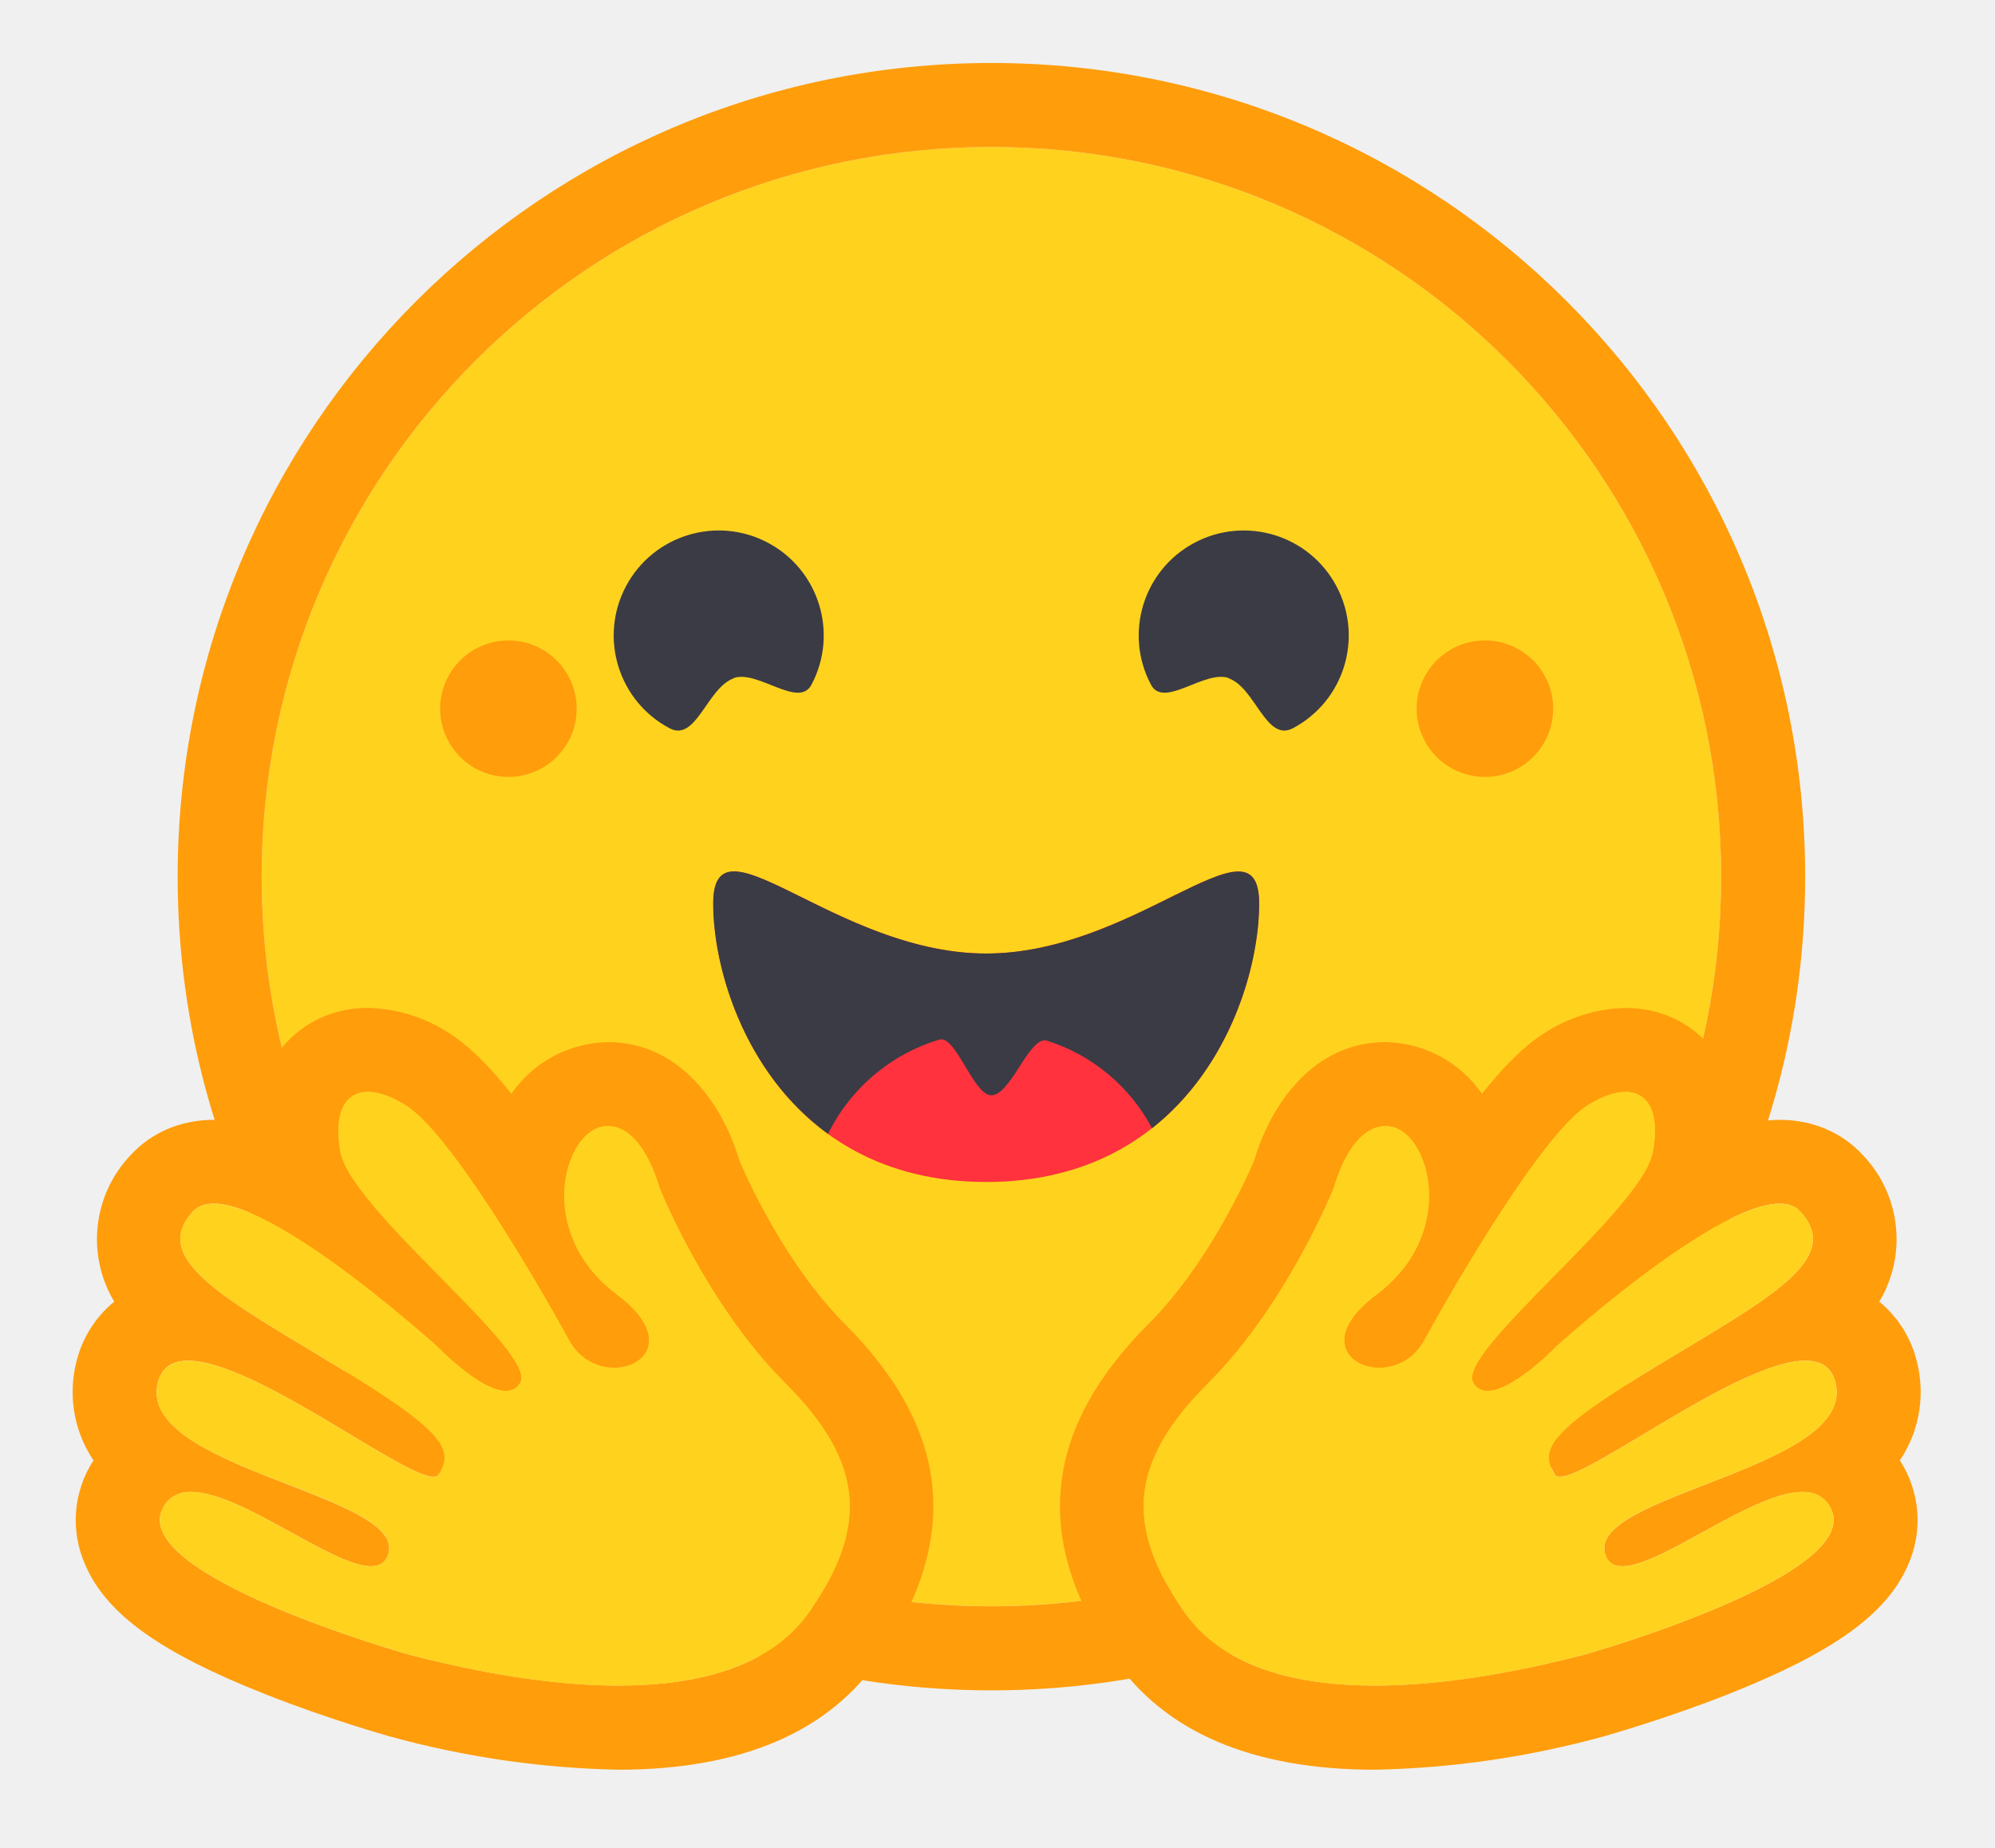
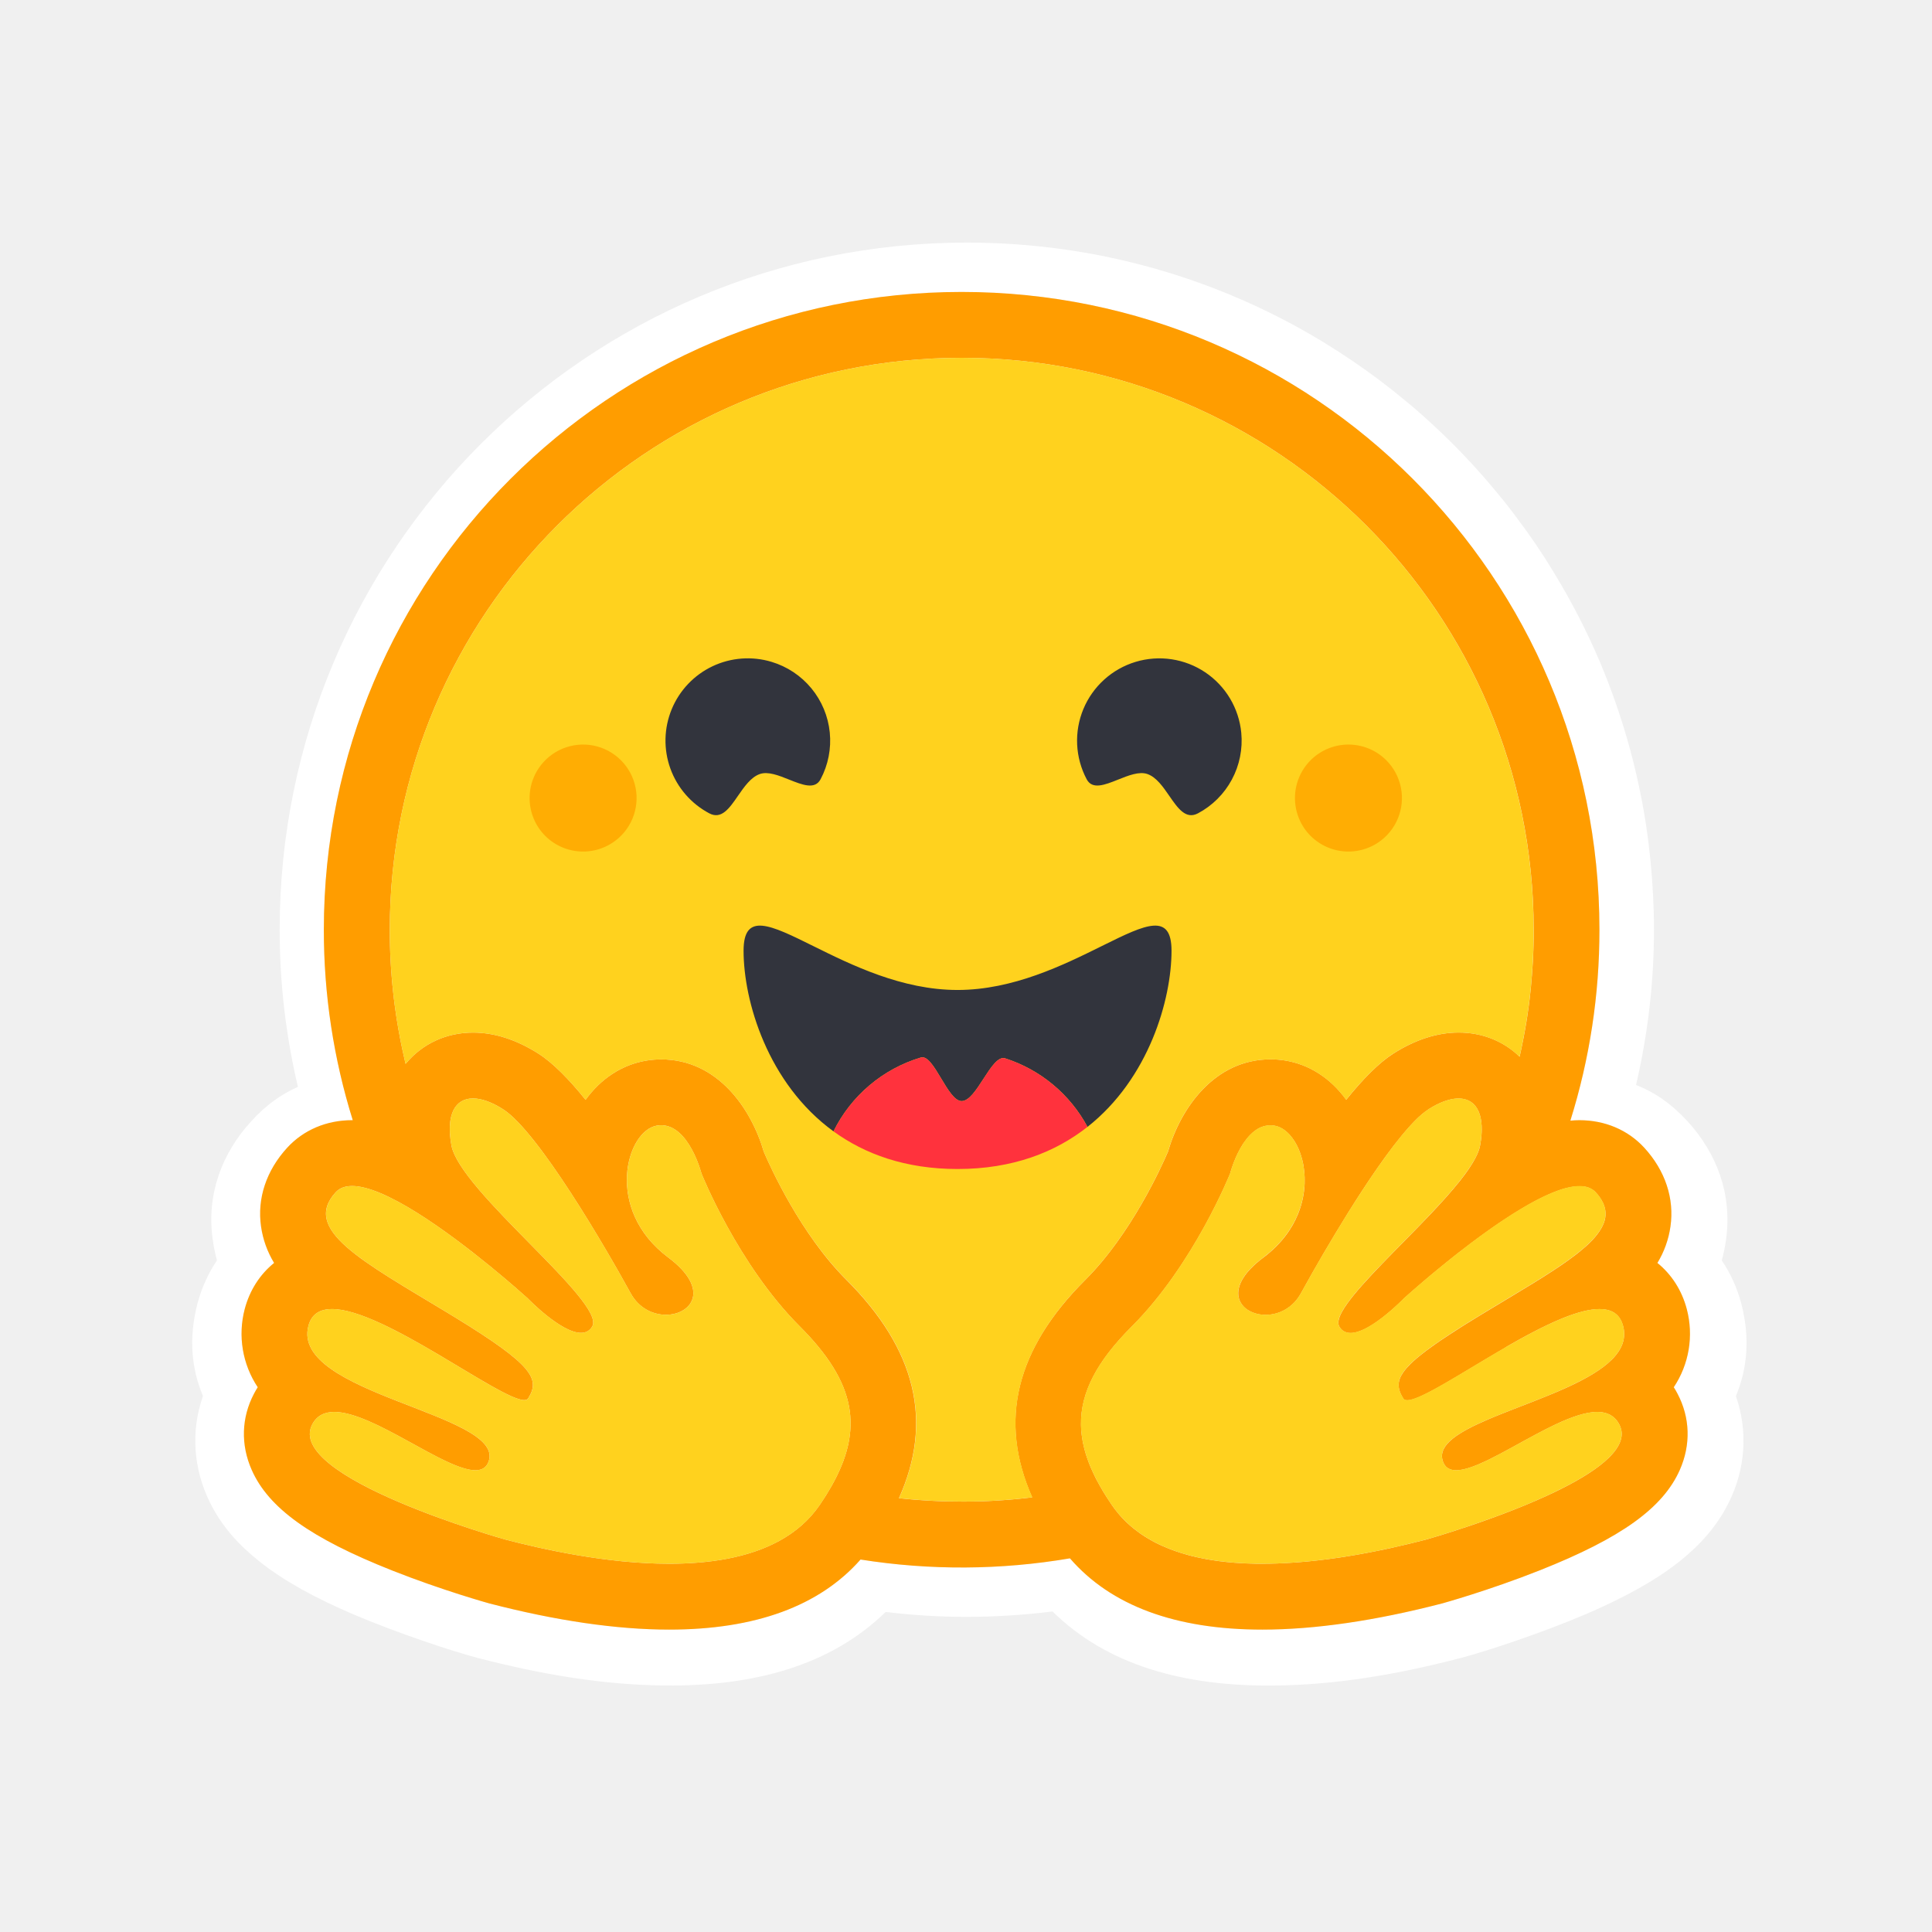
- <svg xmlns="http://www.w3.org/2000/svg" width="95" height="88" fill="none">
-   <path fill="#FFD21E" d="M47.21 76.5a34.75 34.75 0 1 0 0-69.5 34.75 34.75 0 0 0 0 69.5Z" />
-   <path fill="#FF9D0B" d="M81.96 41.75a34.75 34.75 0 1 0-69.5 0 34.75 34.75 0 0 0 69.5 0Zm-73.5 0a38.75 38.75 0 1 1 77.5 0 38.75 38.75 0 0 1-77.5 0Z" />
-   <path fill="#3A3B45" d="M58.5 32.3c1.28.44 1.78 3.06 3.07 2.38a5 5 0 1 0-6.76-2.07c.61 1.15 2.55-.72 3.7-.32ZM34.95 32.3c-1.28.44-1.79 3.06-3.07 2.38a5 5 0 1 1 6.76-2.07c-.61 1.15-2.56-.72-3.7-.32Z" />
-   <path fill="#FF323D" d="M46.96 56.29c9.83 0 13-8.76 13-13.26 0-2.34-1.57-1.6-4.09-.36-2.33 1.15-5.46 2.74-8.9 2.74-7.19 0-13-6.88-13-2.38s3.16 13.26 13 13.26Z" />
-   <path fill="#3A3B45" fill-rule="evenodd" d="M39.43 54a8.7 8.7 0 0 1 5.3-4.49c.4-.12.81.57 1.24 1.28.4.68.82 1.37 1.24 1.37.45 0 .9-.68 1.33-1.35.45-.7.89-1.38 1.32-1.25a8.61 8.61 0 0 1 5 4.17c3.73-2.94 5.1-7.74 5.1-10.7 0-2.34-1.57-1.6-4.09-.36l-.14.07c-2.31 1.15-5.39 2.67-8.77 2.67s-6.45-1.52-8.77-2.67c-2.6-1.29-4.23-2.1-4.23.29 0 3.05 1.46 8.06 5.47 10.97Z" clip-rule="evenodd" />
-   <path fill="#FF9D0B" d="M70.71 37a3.25 3.25 0 1 0 0-6.5 3.25 3.25 0 0 0 0 6.5ZM24.21 37a3.25 3.25 0 1 0 0-6.5 3.25 3.25 0 0 0 0 6.5ZM17.52 48c-1.62 0-3.06.66-4.07 1.87a5.97 5.97 0 0 0-1.33 3.76 7.1 7.1 0 0 0-1.94-.3c-1.55 0-2.95.59-3.94 1.66a5.8 5.8 0 0 0-.8 7 5.3 5.3 0 0 0-1.79 2.82c-.24.9-.48 2.8.8 4.74a5.22 5.22 0 0 0-.37 5.02c1.02 2.32 3.57 4.14 8.52 6.1 3.07 1.22 5.89 2 5.91 2.01a44.33 44.33 0 0 0 10.93 1.6c5.86 0 10.05-1.8 12.46-5.34 3.88-5.69 3.33-10.9-1.7-15.92-2.77-2.78-4.62-6.87-5-7.77-.78-2.66-2.84-5.62-6.25-5.62a5.7 5.7 0 0 0-4.6 2.46c-1-1.26-1.98-2.25-2.86-2.82A7.4 7.4 0 0 0 17.52 48Zm0 4c.51 0 1.14.22 1.82.65 2.14 1.36 6.25 8.43 7.76 11.18.5.92 1.37 1.31 2.14 1.31 1.55 0 2.75-1.53.15-3.48-3.92-2.93-2.55-7.72-.68-8.01.08-.02.17-.02.24-.02 1.7 0 2.45 2.93 2.45 2.93s2.2 5.52 5.98 9.3c3.77 3.77 3.97 6.8 1.22 10.83-1.88 2.75-5.47 3.58-9.16 3.58-3.81 0-7.73-.9-9.92-1.46-.11-.03-13.45-3.8-11.76-7 .28-.54.75-.76 1.34-.76 2.38 0 6.7 3.54 8.57 3.54.41 0 .7-.17.83-.6.79-2.85-12.06-4.05-10.98-8.17.2-.73.71-1.02 1.44-1.02 3.14 0 10.2 5.53 11.68 5.53.11 0 .2-.03.24-.1.74-1.2.33-2.04-4.9-5.2-5.21-3.16-8.88-5.06-6.8-7.33.24-.26.58-.38 1-.38 3.17 0 10.66 6.82 10.66 6.82s2.02 2.1 3.25 2.1c.28 0 .52-.1.68-.38.86-1.46-8.06-8.22-8.56-11.01-.34-1.9.24-2.85 1.31-2.85Z" />
-   <path fill="#FFD21E" d="M38.6 76.69c2.75-4.04 2.55-7.07-1.22-10.84-3.78-3.77-5.98-9.3-5.98-9.3s-.82-3.2-2.69-2.9c-1.87.3-3.24 5.08.68 8.01 3.91 2.93-.78 4.92-2.29 2.17-1.5-2.75-5.62-9.82-7.76-11.18-2.13-1.35-3.63-.6-3.13 2.2.5 2.79 9.43 9.55 8.56 11-.87 1.47-3.93-1.71-3.93-1.71s-9.57-8.71-11.66-6.44c-2.08 2.27 1.59 4.17 6.8 7.33 5.23 3.16 5.64 4 4.9 5.2-.75 1.2-12.28-8.53-13.36-4.4-1.08 4.11 11.77 5.3 10.98 8.15-.8 2.85-9.06-5.38-10.74-2.18-1.7 3.21 11.65 6.98 11.76 7.01 4.3 1.12 15.25 3.49 19.08-2.12Z" />
-   <path fill="#FF9D0B" d="M77.4 48c1.62 0 3.07.66 4.07 1.87a5.97 5.97 0 0 1 1.33 3.76 7.1 7.1 0 0 1 1.95-.3c1.55 0 2.95.59 3.94 1.66a5.8 5.8 0 0 1 .8 7 5.3 5.3 0 0 1 1.78 2.82c.24.9.48 2.8-.8 4.74a5.22 5.22 0 0 1 .37 5.02c-1.02 2.32-3.57 4.14-8.51 6.1-3.08 1.22-5.9 2-5.92 2.01a44.33 44.33 0 0 1-10.93 1.6c-5.86 0-10.05-1.8-12.46-5.34-3.88-5.69-3.33-10.9 1.7-15.92 2.78-2.78 4.63-6.87 5.01-7.77.78-2.66 2.83-5.62 6.24-5.62a5.7 5.7 0 0 1 4.6 2.46c1-1.26 1.98-2.25 2.87-2.82A7.4 7.4 0 0 1 77.4 48Zm0 4c-.51 0-1.13.22-1.82.65-2.13 1.36-6.25 8.43-7.76 11.18a2.43 2.43 0 0 1-2.14 1.31c-1.54 0-2.75-1.53-.14-3.48 3.91-2.93 2.54-7.72.67-8.01a1.54 1.54 0 0 0-.24-.02c-1.7 0-2.45 2.93-2.45 2.93s-2.2 5.52-5.97 9.3c-3.78 3.77-3.98 6.8-1.22 10.83 1.87 2.75 5.47 3.58 9.15 3.58 3.82 0 7.73-.9 9.93-1.46.1-.03 13.45-3.8 11.76-7-.29-.54-.75-.76-1.34-.76-2.38 0-6.71 3.54-8.57 3.54-.42 0-.71-.17-.83-.6-.8-2.85 12.05-4.05 10.97-8.17-.19-.73-.7-1.02-1.44-1.02-3.14 0-10.2 5.53-11.68 5.53-.1 0-.19-.03-.23-.1-.74-1.2-.34-2.04 4.88-5.2 5.23-3.16 8.9-5.06 6.8-7.33-.23-.26-.57-.38-.98-.38-3.18 0-10.67 6.82-10.67 6.82s-2.02 2.1-3.24 2.1a.74.74 0 0 1-.68-.38c-.87-1.46 8.05-8.22 8.55-11.01.34-1.9-.24-2.85-1.31-2.85Z" />
-   <path fill="#FFD21E" d="M56.33 76.69c-2.75-4.04-2.56-7.07 1.22-10.84 3.77-3.77 5.97-9.3 5.97-9.3s.82-3.2 2.7-2.9c1.86.3 3.23 5.08-.68 8.01-3.92 2.93.78 4.92 2.28 2.17 1.51-2.75 5.63-9.82 7.76-11.18 2.13-1.35 3.64-.6 3.13 2.2-.5 2.79-9.42 9.55-8.55 11 .86 1.47 3.92-1.71 3.92-1.71s9.58-8.71 11.66-6.44c2.08 2.27-1.58 4.17-6.8 7.33-5.23 3.16-5.63 4-4.9 5.2.75 1.2 12.28-8.53 13.36-4.4 1.08 4.11-11.76 5.3-10.97 8.15.8 2.85 9.05-5.38 10.74-2.18 1.69 3.21-11.65 6.98-11.76 7.01-4.31 1.12-15.26 3.49-19.08-2.12Z" />
+ <svg xmlns="http://www.w3.org/2000/svg" width="256" height="256" viewBox="0 0 256 256" fill="none">
+   <path d="M230.721 172.7C230.183 170.673 229.313 168.75 228.146 167.008C228.396 166.091 228.587 165.159 228.714 164.217C229.543 158.241 227.471 152.77 223.567 148.537C221.452 146.225 219.185 144.698 216.784 143.761C218.36 137.018 219.157 130.117 219.161 123.193C219.161 120.03 218.982 116.932 218.682 113.88C218.526 112.356 218.337 110.836 218.115 109.32C217.428 104.847 216.408 100.431 215.064 96.11C214.183 93.271 213.164 90.476 212.01 87.736C210.281 83.678 208.262 79.75 205.969 75.982C204.465 73.475 202.827 71.051 201.062 68.72C200.197 67.543 199.296 66.394 198.358 65.274C195.58 61.898 192.561 58.728 189.325 55.788C188.25 54.8 187.145 53.845 186.01 52.926C184.893 51.994 183.751 51.093 182.586 50.222C180.241 48.477 177.818 46.839 175.324 45.315C161.543 36.945 145.382 32.145 128.109 32.145C77.817 32.145 37.057 72.907 37.057 123.196C37.055 130.208 37.867 137.196 39.477 144.02C37.317 144.958 35.247 146.42 33.327 148.535C29.424 152.766 27.351 158.217 28.18 164.193C28.306 165.142 28.495 166.082 28.747 167.006C27.581 168.749 26.712 170.673 26.174 172.7C24.974 177.261 25.369 181.374 26.894 184.978C25.236 189.688 25.65 194.704 27.809 199.065C29.379 202.25 31.626 204.714 34.396 206.916C37.689 209.534 41.811 211.758 46.783 213.892C52.715 216.422 59.956 218.799 63.249 219.671C71.755 221.873 79.911 223.269 88.177 223.337C99.954 223.446 110.096 220.677 117.357 213.59C120.924 214.027 124.515 214.246 128.109 214.244C131.906 214.236 135.699 213.997 139.467 213.529C146.711 220.661 156.892 223.455 168.712 223.343C176.977 223.277 185.133 221.881 193.617 219.676C196.932 218.804 204.17 216.427 210.105 213.897C215.077 211.76 219.199 209.536 222.514 206.922C225.263 204.719 227.508 202.256 229.079 199.071C231.26 194.709 231.652 189.693 230.017 184.983C231.527 181.379 231.92 177.257 230.721 172.7ZM222.281 184.673C223.952 187.844 224.059 191.427 222.585 194.764C220.349 199.821 214.795 203.805 204.008 208.082C197.3 210.742 191.158 212.443 191.104 212.458C182.232 214.759 174.208 215.928 167.262 215.928C155.76 215.928 147.201 212.754 141.773 206.486C132.594 208.05 123.222 208.103 114.026 206.644C108.591 212.808 100.081 215.928 88.676 215.928C81.729 215.928 73.706 214.759 64.833 212.458C64.779 212.443 58.639 210.742 51.929 208.082C41.143 203.805 35.587 199.824 33.352 194.764C31.878 191.427 31.985 187.844 33.656 184.673C33.81 184.378 33.976 184.091 34.153 183.813C33.152 182.309 32.48 180.61 32.182 178.827C31.884 177.045 31.967 175.22 32.425 173.472C33.089 170.949 34.46 168.851 36.322 167.344C35.425 165.87 34.837 164.23 34.592 162.522C34.056 158.808 35.289 155.1 38.062 152.076C40.222 149.723 43.275 148.428 46.655 148.428H46.745C44.197 140.259 42.904 131.75 42.913 123.193C42.913 76.522 80.749 38.683 127.427 38.683C174.104 38.683 211.94 76.518 211.94 123.193C211.947 131.773 210.646 140.304 208.081 148.492C208.489 148.452 208.889 148.432 209.282 148.431C212.662 148.431 215.716 149.726 217.874 152.079C220.647 155.1 221.881 158.811 221.344 162.525C221.1 164.233 220.511 165.873 219.615 167.347C221.477 168.854 222.849 170.952 223.512 173.475C223.97 175.223 224.053 177.048 223.755 178.831C223.458 180.613 222.786 182.312 221.784 183.816C221.961 184.091 222.129 184.378 222.281 184.673Z" fill="white" />
+   <path d="M221.784 183.816C222.786 182.312 223.458 180.613 223.756 178.831C224.053 177.048 223.97 175.223 223.512 173.475C222.848 170.952 221.476 168.854 219.615 167.347C220.512 165.873 221.1 164.233 221.344 162.525C221.881 158.811 220.648 155.103 217.874 152.079C215.716 149.726 212.662 148.431 209.282 148.431C208.889 148.431 208.489 148.452 208.081 148.492C210.643 140.304 211.942 131.774 211.933 123.195C211.933 76.523 174.097 38.685 127.424 38.685C80.75 38.685 42.91 76.519 42.91 123.195C42.901 131.752 44.194 140.261 46.742 148.43H46.652C43.272 148.43 40.219 149.724 38.06 152.077C35.287 155.098 34.053 158.81 34.59 162.523C34.835 164.231 35.423 165.872 36.32 167.346C34.458 168.852 33.086 170.95 32.422 173.473C31.964 175.222 31.882 177.047 32.18 178.83C32.478 180.612 33.15 182.312 34.152 183.816C33.974 184.094 33.81 184.381 33.655 184.676C31.985 187.847 31.877 191.43 33.352 194.767C35.588 199.824 41.142 203.808 51.929 208.085C58.636 210.745 64.779 212.446 64.833 212.461C73.705 214.762 81.729 215.931 88.675 215.931C100.081 215.931 108.591 212.811 114.026 206.647C123.222 208.106 132.594 208.052 141.773 206.489C147.201 212.757 155.76 215.931 167.262 215.931C174.208 215.931 182.232 214.762 191.103 212.461C191.158 212.446 197.298 210.745 204.008 208.085C214.795 203.808 220.35 199.824 222.585 194.767C224.059 191.43 223.952 187.847 222.281 184.676C222.129 184.379 221.961 184.091 221.784 183.816ZM110.137 196.997C109.669 197.815 109.168 198.614 108.635 199.391C107.23 201.448 105.382 203.02 103.237 204.188C99.137 206.424 93.947 207.205 88.675 207.205C80.346 207.205 71.808 205.256 67.023 204.015C66.787 203.954 37.689 195.735 41.373 188.739C41.993 187.562 43.013 187.092 44.298 187.092C49.485 187.092 58.93 194.816 62.989 194.816C63.896 194.816 64.536 194.43 64.797 193.488C66.527 187.284 38.504 184.676 40.864 175.692C41.28 174.102 42.41 173.456 43.998 173.456C50.856 173.455 66.248 185.516 69.467 185.516C69.714 185.516 69.891 185.443 69.987 185.291C70.001 185.268 70.015 185.246 70.028 185.222C71.539 182.727 70.672 180.913 60.321 174.573L59.327 173.968C47.936 167.074 39.941 162.925 44.488 157.975C45.011 157.404 45.753 157.151 46.654 157.151C47.722 157.151 49.015 157.508 50.439 158.108C56.455 160.645 64.793 167.564 68.276 170.581C68.824 171.057 69.368 171.538 69.909 172.022C69.909 172.022 74.319 176.608 76.985 176.608C77.599 176.608 78.12 176.366 78.473 175.768C80.364 172.58 60.91 157.838 59.813 151.755C59.069 147.634 60.335 145.546 62.675 145.546C63.788 145.546 65.146 146.02 66.645 146.971C71.295 149.922 80.273 165.35 83.56 171.352C84.662 173.363 86.543 174.213 88.238 174.213C91.601 174.213 94.23 170.87 88.546 166.622C80.003 160.23 83.001 149.782 87.078 149.139C87.252 149.111 87.428 149.097 87.603 149.097C91.311 149.097 92.946 155.486 92.946 155.486C92.946 155.486 97.74 167.524 105.975 175.753C113.447 183.222 114.491 189.351 110.137 196.997ZM136.766 198.407L136.339 198.458L135.611 198.541C135.228 198.581 134.844 198.619 134.459 198.654L134.084 198.688L133.741 198.717L133.255 198.756L132.718 198.795L132.182 198.83L132.063 198.838C131.923 198.846 131.783 198.855 131.641 198.862L131.462 198.872C131.296 198.881 131.13 198.889 130.962 198.896L130.381 198.921L129.854 198.939L129.502 198.949H129.323C129.213 198.949 129.104 198.955 128.994 198.956H128.82C128.71 198.956 128.601 198.956 128.491 198.961L128.043 198.967H127.418C126.927 198.967 126.437 198.962 125.949 198.952L125.553 198.943C125.44 198.943 125.327 198.938 125.216 198.934L124.796 198.922L124.275 198.902L123.805 198.881L123.684 198.876L123.237 198.853C123.112 198.846 122.989 198.84 122.865 198.831L122.576 198.814C122.213 198.791 121.85 198.766 121.487 198.738L121.107 198.707C120.947 198.695 120.787 198.68 120.628 198.666C120.441 198.65 120.254 198.632 120.067 198.614C119.754 198.585 119.441 198.553 119.128 198.519H119.113C123.683 188.324 121.372 178.802 112.137 169.575C106.08 163.526 102.051 154.594 101.215 152.633C99.523 146.828 95.045 140.375 87.608 140.375C86.979 140.375 86.351 140.425 85.73 140.523C82.472 141.036 79.624 142.911 77.592 145.733C75.396 143.002 73.262 140.831 71.332 139.605C68.422 137.76 65.518 136.824 62.689 136.824C59.158 136.824 56.002 138.274 53.802 140.904L53.746 140.971C53.704 140.798 53.664 140.625 53.623 140.451L53.618 140.428C53.199 138.638 52.848 136.833 52.564 135.016C52.564 135.004 52.564 134.992 52.558 134.98C52.536 134.843 52.516 134.705 52.495 134.568C52.433 134.162 52.376 133.755 52.322 133.348C52.298 133.163 52.272 132.978 52.249 132.793L52.181 132.238C52.159 132.053 52.141 131.885 52.121 131.709L52.115 131.665C52.035 130.945 51.965 130.225 51.905 129.503L51.883 129.226L51.848 128.754C51.838 128.625 51.828 128.495 51.821 128.365C51.821 128.334 51.816 128.304 51.815 128.275C51.789 127.913 51.768 127.55 51.75 127.187C51.74 126.998 51.73 126.81 51.722 126.62L51.702 126.124L51.697 125.974L51.681 125.517L51.671 125.128C51.671 124.973 51.663 124.818 51.661 124.663C51.658 124.508 51.654 124.338 51.653 124.174C51.651 124.01 51.653 123.848 51.648 123.685C51.644 123.521 51.648 123.358 51.648 123.195C51.648 81.342 85.579 47.411 127.436 47.411C169.292 47.411 203.222 81.341 203.222 123.195V124.174C203.222 124.337 203.217 124.501 203.214 124.663C203.214 124.798 203.208 124.931 203.204 125.068C203.204 125.188 203.199 125.309 203.195 125.425C203.195 125.578 203.186 125.731 203.181 125.884V125.896L203.16 126.427C203.153 126.582 203.147 126.738 203.139 126.893L203.134 127.003L203.107 127.499C203.048 128.562 202.967 129.623 202.866 130.683V130.696C202.849 130.87 202.832 131.044 202.813 131.218L202.768 131.629L202.679 132.433L202.628 132.84L202.565 133.319C202.542 133.493 202.519 133.668 202.493 133.841C202.467 134.036 202.438 134.23 202.409 134.424L202.34 134.883L202.258 135.403C202.23 135.576 202.2 135.748 202.168 135.92C202.135 136.093 202.109 136.265 202.079 136.437C202.019 136.781 201.956 137.125 201.89 137.468C201.789 137.981 201.686 138.493 201.58 139.005L201.47 139.512C201.434 139.681 201.395 139.851 201.357 140.02C199.224 137.947 196.399 136.818 193.284 136.818C190.457 136.818 187.55 137.753 184.641 139.598C182.711 140.824 180.578 142.996 178.381 145.726C176.346 142.904 173.498 141.029 170.242 140.516C169.621 140.418 168.993 140.368 168.364 140.368C160.925 140.368 156.45 146.821 154.757 152.626C153.917 154.587 149.887 163.519 143.825 169.577C134.596 178.775 132.268 188.254 136.766 198.407ZM215.007 177.998L214.977 178.087C214.901 178.288 214.813 178.484 214.714 178.674C214.639 178.814 214.558 178.95 214.47 179.082C214.303 179.331 214.12 179.569 213.921 179.793C213.875 179.845 213.831 179.897 213.779 179.948C213.707 180.025 213.634 180.101 213.559 180.175C212.213 181.509 210.161 182.679 207.841 183.752C207.578 183.871 207.311 183.99 207.042 184.11L206.774 184.229C206.595 184.308 206.416 184.386 206.228 184.463C206.049 184.541 205.863 184.619 205.677 184.695L205.119 184.925C203.814 185.462 202.477 185.974 201.173 186.479L200.615 186.696L200.064 186.912C199.697 187.055 199.335 187.198 198.979 187.341L198.448 187.555L197.926 187.768L197.67 187.876C197.499 187.947 197.332 188.018 197.165 188.089C193.328 189.736 190.567 191.411 191.147 193.489C191.163 193.548 191.181 193.604 191.201 193.659C191.253 193.813 191.324 193.958 191.413 194.095C191.465 194.176 191.525 194.253 191.592 194.323C192.274 195.032 193.515 194.92 195.08 194.357C195.3 194.276 195.519 194.192 195.736 194.104L195.872 194.048C196.23 193.896 196.609 193.726 196.996 193.542C197.093 193.496 197.191 193.452 197.289 193.401C199.203 192.465 201.372 191.205 203.524 190.058C204.385 189.593 205.258 189.152 206.142 188.733C208.18 187.774 210.096 187.094 211.636 187.094C212.359 187.094 212.997 187.242 213.529 187.582L213.618 187.641C213.952 187.876 214.232 188.178 214.441 188.528C214.482 188.595 214.522 188.666 214.561 188.739C215.322 190.184 214.685 191.68 213.194 193.147C211.763 194.556 209.537 195.937 207.007 197.215C206.819 197.31 206.631 197.405 206.44 197.498C198.91 201.196 189.049 203.981 188.912 204.016C186.284 204.697 182.526 205.591 178.292 206.26L177.666 206.358L177.563 206.373C177.089 206.445 176.614 206.512 176.138 206.574C175.655 206.639 175.167 206.698 174.676 206.753L174.586 206.763C172.806 206.968 171.019 207.104 169.228 207.169H169.202C168.554 207.192 167.907 207.204 167.259 207.204H166.512C165.524 207.191 164.538 207.146 163.553 207.07C163.53 207.07 163.505 207.07 163.482 207.064C163.129 207.037 162.777 207.004 162.425 206.965C162.06 206.926 161.696 206.882 161.333 206.833C161.094 206.801 160.856 206.765 160.618 206.726C160.376 206.687 160.134 206.647 159.893 206.605L159.564 206.543L159.539 206.538C159.192 206.472 158.847 206.399 158.503 206.319C158.303 206.274 158.104 206.23 157.907 206.176L157.788 206.146C157.69 206.122 157.595 206.096 157.498 206.07L157.445 206.056L157.137 205.966C157.025 205.935 156.913 205.901 156.801 205.868L156.762 205.857L156.471 205.768C156.361 205.734 156.251 205.698 156.142 205.662L155.874 205.573L155.677 205.504C155.487 205.437 155.298 205.368 155.111 205.296L154.933 205.226L154.786 205.168C154.502 205.054 154.22 204.935 153.941 204.81L153.756 204.72L153.725 204.706C153.659 204.675 153.594 204.644 153.528 204.617C153.399 204.555 153.271 204.491 153.144 204.426L153.105 204.407L152.921 204.31C152.594 204.139 152.274 203.957 151.96 203.764L151.788 203.658C151.702 203.605 151.616 203.55 151.532 203.494L151.308 203.346L151.067 203.18L150.923 203.077C150.771 202.969 150.622 202.857 150.476 202.742L150.243 202.563C150.15 202.488 150.058 202.412 149.967 202.335C149.89 202.272 149.815 202.206 149.74 202.14L149.734 202.135C149.653 202.064 149.574 201.993 149.495 201.92C149.417 201.849 149.339 201.777 149.263 201.704L149.254 201.695C149.174 201.619 149.096 201.542 149.019 201.463C148.942 201.385 148.863 201.307 148.788 201.227C148.713 201.148 148.636 201.067 148.562 200.984C148.488 200.902 148.42 200.827 148.35 200.746L148.327 200.719C148.259 200.641 148.192 200.562 148.126 200.481C147.983 200.31 147.844 200.135 147.71 199.956C147.575 199.776 147.443 199.592 147.314 199.405L147.191 199.221C147.027 198.981 146.867 198.739 146.712 198.493C146.596 198.316 146.483 198.138 146.373 197.957C146.302 197.844 146.234 197.73 146.166 197.618L146.138 197.572C146.073 197.462 146.009 197.354 145.947 197.245C145.911 197.186 145.877 197.127 145.845 197.066C145.812 197.004 145.774 196.941 145.739 196.878L145.682 196.779L145.647 196.715C145.58 196.595 145.514 196.474 145.45 196.352C145.42 196.298 145.391 196.244 145.36 196.192L145.271 196.019L145.181 195.848C144.956 195.398 144.743 194.942 144.543 194.48L144.472 194.311C144.426 194.198 144.383 194.086 144.337 193.975C144.315 193.921 144.293 193.868 144.274 193.814C144.167 193.537 144.067 193.257 143.975 192.975C143.942 192.874 143.91 192.775 143.88 192.675C143.808 192.448 143.743 192.219 143.685 191.988C143.614 191.719 143.551 191.448 143.498 191.175C143.487 191.12 143.476 191.065 143.467 191.012C143.415 190.745 143.373 190.476 143.34 190.206C143.332 190.153 143.326 190.1 143.32 190.047L143.303 189.885C143.281 189.673 143.264 189.46 143.254 189.247C143.254 189.193 143.249 189.139 143.247 189.087C143.242 188.981 143.24 188.875 143.239 188.769C143.183 184.496 145.345 180.388 149.968 175.767C158.203 167.54 162.997 155.501 162.997 155.501C162.997 155.501 163.126 154.996 163.394 154.269C163.431 154.168 163.47 154.064 163.514 153.955C163.67 153.548 163.846 153.148 164.041 152.758L164.08 152.683C164.246 152.351 164.428 152.027 164.624 151.712C164.67 151.639 164.714 151.567 164.765 151.494C164.912 151.277 165.067 151.065 165.23 150.86C165.319 150.749 165.416 150.639 165.513 150.532C165.552 150.49 165.59 150.448 165.631 150.408C166.108 149.915 166.653 149.513 167.27 149.299L167.348 149.273C167.4 149.256 167.452 149.24 167.505 149.225C167.566 149.209 167.627 149.195 167.69 149.182L167.719 149.176C167.849 149.15 167.981 149.133 168.114 149.124H168.125C168.194 149.124 168.264 149.117 168.335 149.117C168.424 149.117 168.507 149.117 168.594 149.126C168.684 149.134 168.773 149.144 168.863 149.158C169.605 149.276 170.311 149.718 170.919 150.4C171.15 150.66 171.358 150.94 171.54 151.236C171.66 151.428 171.773 151.631 171.88 151.845C171.923 151.934 171.964 152.016 172.004 152.104C172.108 152.33 172.202 152.56 172.284 152.795C172.479 153.345 172.626 153.911 172.723 154.487C172.807 154.992 172.857 155.502 172.873 156.013C172.881 156.286 172.881 156.563 172.873 156.842C172.819 158.14 172.553 159.421 172.086 160.634C172.044 160.745 171.997 160.857 171.952 160.969C171.86 161.195 171.759 161.417 171.65 161.634C171.569 161.799 171.484 161.965 171.392 162.13C171.332 162.24 171.269 162.35 171.206 162.46C171.045 162.734 170.871 163.006 170.684 163.277L170.571 163.439C170.129 164.055 169.637 164.633 169.099 165.167C168.569 165.698 168.001 166.189 167.4 166.637C166.798 167.083 166.233 167.577 165.711 168.114C164.208 169.691 163.858 171.083 164.196 172.138C164.25 172.304 164.321 172.465 164.407 172.617C164.508 172.791 164.628 172.951 164.764 173.097L164.817 173.152L164.871 173.206C164.925 173.258 164.982 173.309 165.043 173.359L165.103 173.407C165.248 173.519 165.402 173.619 165.563 173.707C165.61 173.732 165.652 173.757 165.705 173.781C165.879 173.866 166.058 173.939 166.242 173.998C166.293 174.015 166.344 174.03 166.396 174.046L166.461 174.063L166.551 174.087L166.628 174.106L166.712 174.124L166.795 174.141L166.874 174.154C166.932 174.164 166.992 174.174 167.052 174.181L167.109 174.19L167.213 174.2L167.277 174.207L167.382 174.214H167.444L167.554 174.22H167.9L167.999 174.214L168.113 174.207L168.252 174.194L168.382 174.179C168.412 174.179 168.442 174.171 168.472 174.165C168.872 174.107 169.264 174.001 169.639 173.849L169.798 173.782C169.887 173.743 169.977 173.702 170.059 173.658C170.235 173.57 170.406 173.47 170.57 173.361C170.799 173.211 171.015 173.043 171.217 172.858C171.265 172.815 171.312 172.769 171.358 172.725C171.381 172.703 171.403 172.682 171.425 172.658C171.469 172.613 171.514 172.569 171.558 172.52C171.878 172.168 172.155 171.78 172.383 171.363C174.34 167.804 176.391 164.298 178.534 160.849L178.828 160.378L179.125 159.907C179.273 159.668 179.423 159.433 179.572 159.199L179.722 158.965C180.22 158.185 180.726 157.41 181.241 156.641L181.546 156.185C182.158 155.278 182.768 154.396 183.373 153.558L183.674 153.143C184.332 152.236 185.017 151.348 185.728 150.482L186.01 150.144C186.057 150.088 186.1 150.032 186.151 149.978C186.244 149.868 186.337 149.761 186.428 149.657C186.474 149.604 186.517 149.552 186.566 149.5L186.834 149.198L186.968 149.051C187.103 148.906 187.235 148.767 187.365 148.634C187.455 148.544 187.538 148.455 187.624 148.371C188.131 147.853 188.69 147.388 189.293 146.985L189.433 146.895C189.567 146.805 189.706 146.721 189.848 146.645C192.212 145.303 194.169 145.204 195.296 146.331C195.978 147.013 196.356 148.144 196.335 149.718C196.335 149.787 196.335 149.857 196.33 149.929V150.006C196.33 150.078 196.324 150.15 196.318 150.223C196.318 150.313 196.308 150.402 196.299 150.492C196.29 150.581 196.285 150.649 196.276 150.729C196.276 150.751 196.272 150.774 196.268 150.798C196.262 150.867 196.253 150.938 196.243 151.009C196.243 151.03 196.243 151.052 196.235 151.074C196.224 151.169 196.21 151.263 196.194 151.357C196.183 151.447 196.168 151.531 196.152 151.619L196.126 151.768C196.1 151.91 196.067 152.05 196.026 152.188C195.948 152.447 195.854 152.7 195.743 152.946C195.588 153.284 195.417 153.613 195.229 153.933C195.125 154.111 195.018 154.286 194.907 154.459C194.793 154.638 194.673 154.819 194.549 155.002C194.233 155.454 193.905 155.897 193.564 156.33L193.408 156.527C192.852 157.22 192.278 157.899 191.686 158.562L191.499 158.772C191.247 159.053 190.991 159.336 190.729 159.62L190.532 159.834C190.401 159.977 190.264 160.12 190.132 160.264C190.001 160.407 189.864 160.552 189.726 160.697L189.315 161.13L188.898 161.566L188.478 162.002C188.196 162.294 187.913 162.586 187.628 162.878C183.573 167.037 179.301 171.182 177.855 173.766C177.758 173.934 177.671 174.108 177.593 174.285C177.387 174.755 177.301 175.157 177.36 175.482C177.379 175.589 177.416 175.691 177.471 175.785C177.552 175.926 177.651 176.056 177.766 176.172C177.819 176.224 177.875 176.272 177.934 176.316C178.232 176.528 178.591 176.637 178.957 176.627H179.071L179.188 176.618L179.305 176.605L179.402 176.591C179.415 176.589 179.429 176.587 179.442 176.583L179.531 176.566L179.554 176.561L179.653 176.54L179.688 176.531C179.723 176.522 179.757 176.513 179.792 176.503C179.827 176.493 179.875 176.48 179.917 176.466C180.093 176.413 180.265 176.35 180.434 176.278C180.523 176.242 180.61 176.203 180.696 176.161C180.741 176.141 180.786 176.12 180.828 176.098L180.962 176.032C181.282 175.866 181.594 175.685 181.898 175.491L182.031 175.401C182.076 175.373 182.121 175.344 182.164 175.312L182.297 175.223L182.368 175.174L182.56 175.039C182.739 174.916 182.906 174.789 183.075 174.66L183.09 174.648L183.359 174.44C183.726 174.15 184.074 173.858 184.39 173.583L184.6 173.399L184.619 173.381L184.729 173.284C184.987 173.052 185.217 172.836 185.408 172.658L185.487 172.581C185.556 172.516 185.619 172.455 185.676 172.403L185.788 172.292L185.828 172.253L185.839 172.242L185.956 172.125L186.03 172.048L186.039 172.041L186.074 172.009L186.118 171.969L186.132 171.956L186.169 171.922L186.373 171.743L186.487 171.641C186.548 171.588 186.607 171.534 186.666 171.479L186.802 171.358C186.827 171.338 186.851 171.316 186.876 171.294L187.019 171.169L187.229 170.984L187.341 170.887C187.776 170.509 188.305 170.052 188.913 169.537L189.162 169.326L189.573 168.981L189.994 168.63C190.544 168.173 191.136 167.688 191.762 167.185L192.173 166.855C192.523 166.576 192.882 166.292 193.246 166.006C193.393 165.891 193.542 165.776 193.694 165.662C194.066 165.373 194.44 165.086 194.817 164.803C195.675 164.155 196.56 163.506 197.456 162.874L197.84 162.606C198.109 162.421 198.377 162.235 198.645 162.054L198.888 161.89C199.367 161.565 199.853 161.248 200.343 160.939L200.586 160.786L200.827 160.636C201.069 160.486 201.309 160.339 201.548 160.196L201.787 160.053L202.265 159.775L202.734 159.506L202.829 159.454L203.2 159.25C203.355 159.166 203.509 159.085 203.663 159.006L203.892 158.888L204.115 158.776C204.193 158.739 204.27 158.7 204.346 158.663C204.848 158.415 205.36 158.187 205.88 157.979C206.021 157.919 206.161 157.865 206.3 157.818L206.71 157.674C206.833 157.633 206.953 157.594 207.068 157.559L207.108 157.547C207.17 157.527 207.232 157.509 207.293 157.493L207.311 157.488C207.439 157.451 207.566 157.419 207.691 157.389H207.7C208.054 157.304 208.414 157.243 208.777 157.206C208.944 157.189 209.111 157.18 209.279 157.181H209.363C209.475 157.181 209.583 157.188 209.69 157.199C209.739 157.199 209.788 157.209 209.836 157.215H209.856C209.904 157.221 209.952 157.228 210 157.239C210.047 157.248 210.095 157.256 210.141 157.267H210.156C210.203 157.277 210.245 157.289 210.294 157.303C210.548 157.374 210.79 157.484 211.012 157.628C211.121 157.699 211.223 157.779 211.317 157.868L211.344 157.894C211.362 157.91 211.379 157.927 211.395 157.944L211.444 157.997C211.846 158.418 212.178 158.901 212.428 159.427L212.466 159.517C212.551 159.717 212.618 159.924 212.666 160.135C212.808 160.781 212.753 161.455 212.508 162.07C212.415 162.318 212.302 162.557 212.169 162.785C211.858 163.309 211.489 163.796 211.07 164.237L210.981 164.332C210.848 164.472 210.71 164.612 210.565 164.752C210.501 164.815 210.434 164.877 210.367 164.94L210.162 165.129L210.055 165.224C209.797 165.454 209.532 165.677 209.263 165.893C209.1 166.025 208.936 166.154 208.77 166.281C208.184 166.729 207.587 167.161 206.979 167.578C206.612 167.83 206.242 168.077 205.869 168.321C204.95 168.924 204.021 169.512 203.083 170.084C201.115 171.294 198.934 172.588 196.609 173.995L196.007 174.36C195.348 174.762 194.726 175.146 194.14 175.512L193.845 175.697L193.287 176.055C192.917 176.292 192.548 176.531 192.179 176.77L191.882 176.966C191.737 177.06 191.593 177.156 191.449 177.252L191.308 177.342L190.876 177.633L190.647 177.79L190.379 177.976L190.13 178.149C189.713 178.444 189.325 178.725 188.968 178.992L188.834 179.094C188.624 179.253 188.416 179.415 188.211 179.58C187.902 179.829 187.62 180.067 187.367 180.296L187.243 180.409C187.172 180.474 187.102 180.539 187.035 180.603C186.989 180.648 186.946 180.693 186.898 180.736L186.834 180.8C186.691 180.944 186.551 181.091 186.416 181.242L186.35 181.318C186.203 181.488 186.075 181.651 185.963 181.81L185.913 181.881C185.825 182.009 185.744 182.141 185.671 182.277C185.652 182.311 185.635 182.345 185.618 182.379L185.569 182.481L185.536 182.555L185.515 182.605L185.498 182.65L185.475 182.711C185.413 182.88 185.37 183.056 185.345 183.234L185.337 183.296L185.331 183.354V183.669C185.331 183.695 185.331 183.721 185.338 183.749L185.343 183.797C185.343 183.823 185.349 183.848 185.353 183.876C185.357 183.902 185.364 183.949 185.372 183.986V183.991C185.379 184.026 185.386 184.06 185.395 184.095C185.404 184.13 185.413 184.17 185.424 184.206C185.443 184.277 185.467 184.347 185.492 184.417C185.508 184.459 185.523 184.5 185.54 184.541C185.54 184.549 185.546 184.558 185.55 184.566L185.586 184.647L185.636 184.758C185.69 184.873 185.749 184.985 185.813 185.094L185.879 185.208L185.947 185.322C185.959 185.341 185.973 185.359 185.988 185.376L186.01 185.399L186.035 185.422L186.061 185.442C186.099 185.469 186.14 185.49 186.183 185.505C186.206 185.513 186.23 185.519 186.254 185.525C186.831 185.655 188.017 185.178 189.593 184.346C189.682 184.298 189.78 184.248 189.875 184.196L190.355 183.934L190.589 183.804C190.756 183.715 190.926 183.614 191.1 183.515L191.417 183.336C193.5 182.137 195.988 180.597 198.56 179.093C198.801 178.952 199.043 178.811 199.285 178.672L199.771 178.361C200.335 178.038 200.902 177.719 201.471 177.404C202.188 177.01 202.91 176.626 203.639 176.254L204.115 176.013C204.431 175.857 204.744 175.705 205.053 175.557C205.651 175.273 206.256 175.003 206.868 174.748L207.203 174.612L207.243 174.596C209.018 173.893 210.627 173.459 211.929 173.459C212.21 173.456 212.492 173.48 212.769 173.528H212.778C212.867 173.544 212.948 173.562 213.031 173.582H213.046C213.259 173.636 213.466 173.713 213.662 173.812C213.937 173.954 214.184 174.143 214.393 174.371C214.489 174.477 214.574 174.592 214.649 174.714C214.789 174.929 214.899 175.162 214.978 175.406C215.01 175.501 215.038 175.594 215.067 175.693C215.278 176.45 215.257 177.253 215.007 177.998Z" fill="#FF9D00" />
+   <path fill-rule="evenodd" clip-rule="evenodd" d="M203.21 123.685V123.194C203.21 81.34 169.292 47.411 127.435 47.411C85.579 47.411 51.648 81.342 51.648 123.194V123.358C51.646 123.467 51.645 123.576 51.648 123.685C51.653 123.848 51.655 124.011 51.653 124.174L51.658 124.534L51.661 124.663C51.661 124.723 51.663 124.782 51.665 124.842C51.668 124.937 51.67 125.033 51.67 125.128L51.681 125.517L51.697 125.974L51.702 126.124L51.722 126.597V126.62C51.73 126.805 51.74 126.989 51.749 127.173L51.75 127.187C51.76 127.375 51.77 127.564 51.782 127.753C51.792 127.927 51.802 128.101 51.815 128.275L51.817 128.306C51.826 128.455 51.836 128.605 51.847 128.754L51.85 128.794L51.883 129.226L51.886 129.254C51.892 129.338 51.898 129.422 51.906 129.503C51.966 130.224 52.035 130.945 52.115 131.664L52.12 131.709L52.181 132.238L52.249 132.793L52.299 133.17L52.322 133.347C52.375 133.755 52.433 134.162 52.495 134.568L52.499 134.595L52.558 134.979C52.843 136.808 53.197 138.626 53.618 140.429L53.623 140.451L53.655 140.586L53.746 140.971L53.802 140.904C56.002 138.274 59.158 136.824 62.689 136.824C65.519 136.824 68.422 137.76 71.332 139.605C73.262 140.831 75.396 143.002 77.592 145.733C79.624 142.911 82.472 141.035 85.73 140.523C86.351 140.425 86.979 140.376 87.608 140.375C95.044 140.375 99.523 146.828 101.215 152.633C102.051 154.594 106.08 163.526 112.156 169.568C121.392 178.795 123.703 188.316 119.132 198.511H119.148C119.459 198.546 119.772 198.578 120.087 198.607C120.274 198.625 120.46 198.643 120.648 198.659L120.714 198.665L121.127 198.7L121.507 198.73C121.869 198.758 122.232 198.784 122.596 198.807L122.885 198.824L123.114 198.838L123.256 198.846L123.703 198.869L123.825 198.874L124.294 198.895L124.816 198.915L125.235 198.927L125.305 198.929C125.394 198.933 125.483 198.936 125.572 198.936L125.668 198.939C126.258 198.953 126.847 198.96 127.437 198.959H128.063L128.51 198.954C128.62 198.949 128.729 198.949 128.84 198.949H129.014L129.165 198.945C129.224 198.943 129.283 198.941 129.343 198.941H129.522L129.873 198.932L130.401 198.914L130.982 198.888C131.15 198.882 131.316 198.873 131.482 198.865L131.661 198.854L131.927 198.84L132.083 198.831L132.201 198.823L132.738 198.788L133.274 198.749L133.761 198.71L134.103 198.681L134.479 198.647C135.107 198.591 135.733 198.525 136.359 198.45L136.786 198.399C132.287 188.247 134.616 178.767 143.813 169.577C149.876 163.519 153.905 154.587 154.745 152.625C156.438 146.821 160.914 140.368 168.352 140.368C168.981 140.368 169.61 140.418 170.231 140.516C173.486 141.028 176.334 142.904 178.369 145.726C180.566 142.996 182.699 140.823 184.63 139.597C187.539 137.753 190.445 136.817 193.272 136.817C196.388 136.817 199.212 137.947 201.345 140.02C201.384 139.851 201.422 139.682 201.459 139.512L201.568 139.006C201.607 138.821 201.646 138.636 201.683 138.451C201.749 138.124 201.815 137.797 201.878 137.467C201.944 137.125 202.007 136.781 202.067 136.437L202.098 136.251C202.117 136.141 202.135 136.031 202.156 135.92C202.19 135.748 202.218 135.576 202.246 135.402L202.257 135.336L202.328 134.883L202.398 134.424V134.42C202.449 134.081 202.497 133.742 202.542 133.403L202.553 133.319L202.616 132.841L202.667 132.433L202.757 131.629L202.792 131.306L202.801 131.218C202.82 131.044 202.838 130.87 202.854 130.696V130.682C202.867 130.544 202.881 130.405 202.893 130.266C202.964 129.478 203.024 128.686 203.072 127.891C203.081 127.761 203.088 127.63 203.096 127.499V127.493L203.122 127.002L203.128 126.892C203.144 126.56 203.158 126.228 203.169 125.896V125.884L203.174 125.754C203.179 125.645 203.183 125.535 203.183 125.425L203.185 125.381C203.189 125.278 203.193 125.172 203.193 125.067L203.196 124.977C203.199 124.872 203.202 124.768 203.202 124.663L203.204 124.574C203.207 124.441 203.21 124.307 203.21 124.174V123.685ZM108.638 199.391C114.64 190.59 114.214 183.984 105.98 175.754C97.744 167.523 92.951 155.487 92.951 155.487C92.951 155.487 91.162 148.496 87.082 149.138C83.002 149.78 80.009 160.227 88.552 166.622C97.094 173.017 86.852 177.353 83.564 171.352C80.276 165.35 71.299 149.923 66.645 146.972C61.991 144.021 58.718 145.675 59.815 151.757C60.36 154.776 65.428 159.929 70.163 164.743C74.967 169.627 79.428 174.163 78.474 175.768C76.581 178.955 69.914 172.023 69.914 172.023C69.914 172.023 49.038 153.025 44.494 157.976C40.304 162.539 46.765 166.418 56.721 172.397C57.567 172.905 58.439 173.429 59.332 173.969C70.723 180.865 71.609 182.684 69.992 185.293C69.395 186.257 65.582 183.968 60.892 181.153C52.897 176.352 42.355 170.023 40.866 175.688C39.578 180.591 47.334 183.595 54.368 186.32C60.228 188.59 65.588 190.666 64.799 193.484C63.982 196.406 59.553 193.969 54.712 191.305C49.277 188.314 43.322 185.038 41.373 188.735C37.69 195.725 66.783 203.954 67.023 204.015C76.423 206.453 100.295 211.619 108.638 199.391ZM147.303 199.391C141.301 190.59 141.727 183.984 149.962 175.754C158.197 167.523 162.99 155.487 162.99 155.487C162.99 155.487 164.779 148.496 168.859 149.138C172.939 149.78 175.932 160.227 167.39 166.622C158.847 173.017 169.089 177.353 172.377 171.352C175.666 165.35 184.637 149.923 189.291 146.972C193.945 144.021 197.22 145.675 196.122 151.757C195.578 154.776 190.509 159.929 185.774 164.744C180.97 169.628 176.509 174.163 177.462 175.768C179.355 178.955 186.027 172.019 186.027 172.019C186.027 172.019 206.902 153.022 211.448 157.973C215.637 162.535 209.176 166.415 199.219 172.394C198.348 172.917 197.478 173.441 196.609 173.966C185.218 180.862 184.332 182.681 185.948 185.289C186.546 186.254 190.359 183.964 195.048 181.149C203.044 176.349 213.586 170.019 215.075 175.685C216.364 180.588 208.607 183.592 201.573 186.317C195.713 188.587 190.353 190.663 191.141 193.481C191.957 196.402 196.385 193.965 201.225 191.301C206.66 188.31 212.616 185.032 214.564 188.732C218.248 195.726 189.15 203.947 188.915 204.007C179.515 206.453 155.643 211.619 147.303 199.391Z" fill="#FFD21E" />
+   <path fill-rule="evenodd" clip-rule="evenodd" d="M152.047 102.567C153.229 102.985 154.108 104.257 154.944 105.468C156.074 107.104 157.126 108.627 158.74 107.769C160.644 106.756 162.205 105.202 163.225 103.302C164.246 101.402 164.681 99.243 164.475 97.096C164.321 95.491 163.813 93.94 162.987 92.555C162.161 91.17 161.038 89.985 159.7 89.086C158.361 88.187 156.839 87.597 155.245 87.357C153.65 87.117 152.022 87.234 150.478 87.699C148.934 88.164 147.513 88.965 146.316 90.046C145.119 91.126 144.176 92.458 143.556 93.946C142.936 95.434 142.653 97.041 142.728 98.652C142.804 100.263 143.235 101.836 143.992 103.26C144.74 104.667 146.4 104.003 148.152 103.302C149.525 102.753 150.956 102.181 152.047 102.567ZM100.672 102.567C99.49 102.985 98.611 104.258 97.775 105.468C96.645 107.105 95.592 108.627 93.979 107.769C91.585 106.501 89.748 104.386 88.828 101.838C87.907 99.29 87.969 96.49 89.001 93.984C90.032 91.479 91.96 89.447 94.408 88.285C96.856 87.124 99.649 86.916 102.242 87.701C104.307 88.323 106.141 89.543 107.513 91.207C108.885 92.87 109.732 94.903 109.949 97.049C110.165 99.195 109.74 101.356 108.728 103.26C107.979 104.667 106.319 104.003 104.567 103.303C103.193 102.753 101.764 102.181 100.672 102.567ZM144.099 149.318C152.242 142.903 155.233 132.429 155.233 125.977C155.233 120.877 151.802 122.482 146.309 125.202L145.999 125.355C140.957 127.852 134.245 131.177 126.877 131.177C119.508 131.177 112.796 127.852 107.755 125.354C102.084 122.545 98.527 120.783 98.527 125.978C98.527 132.634 101.709 143.563 110.443 149.912C111.596 147.573 113.219 145.497 115.211 143.813C117.202 142.129 119.52 140.874 122.018 140.126C122.89 139.866 123.788 141.367 124.707 142.904C125.594 144.386 126.501 145.902 127.423 145.902C128.406 145.902 129.371 144.408 130.314 142.95C131.299 141.425 132.26 139.94 133.189 140.237C137.864 141.738 141.775 144.993 144.099 149.318Z" fill="#32343D" />
+   <path d="M144.097 149.317C139.856 152.659 134.219 154.9 126.878 154.9C119.981 154.9 114.587 152.922 110.443 149.911C111.596 147.572 113.219 145.495 115.211 143.812C117.202 142.128 119.52 140.873 122.018 140.125C123.73 139.614 125.545 145.901 127.423 145.901C129.433 145.901 131.37 139.655 133.189 140.236C137.863 141.738 141.773 144.993 144.097 149.317Z" fill="#FF323D" />
+   <path fill-rule="evenodd" clip-rule="evenodd" d="M81.2 111.64C80.231 112.288 79.117 112.687 77.957 112.801C76.797 112.916 75.627 112.742 74.55 112.295C73.689 111.94 72.907 111.418 72.249 110.759C71.59 110.101 71.068 109.319 70.713 108.458C70.267 107.381 70.094 106.211 70.208 105.051C70.323 103.891 70.722 102.777 71.37 101.808C72.149 100.642 73.256 99.733 74.551 99.197C75.847 98.66 77.272 98.52 78.647 98.793C80.022 99.067 81.285 99.743 82.276 100.734C83.267 101.726 83.942 102.99 84.215 104.365C84.488 105.74 84.348 107.165 83.811 108.46C83.275 109.755 82.365 110.861 81.2 111.64ZM182.613 111.64C181.644 112.288 180.53 112.687 179.37 112.801C178.209 112.916 177.039 112.742 175.962 112.295C175.101 111.939 174.319 111.418 173.661 110.759C173.003 110.101 172.481 109.319 172.125 108.458C171.68 107.381 171.507 106.211 171.621 105.051C171.736 103.891 172.135 102.777 172.782 101.808C173.364 100.936 174.133 100.205 175.032 99.666C175.931 99.127 176.938 98.794 177.981 98.692C179.025 98.589 180.078 98.719 181.064 99.073C182.051 99.426 182.947 99.994 183.688 100.736C184.68 101.727 185.355 102.99 185.628 104.365C185.902 105.74 185.761 107.165 185.224 108.46C184.687 109.755 183.779 110.861 182.613 111.64Z" fill="#FFAD03" />
</svg>
